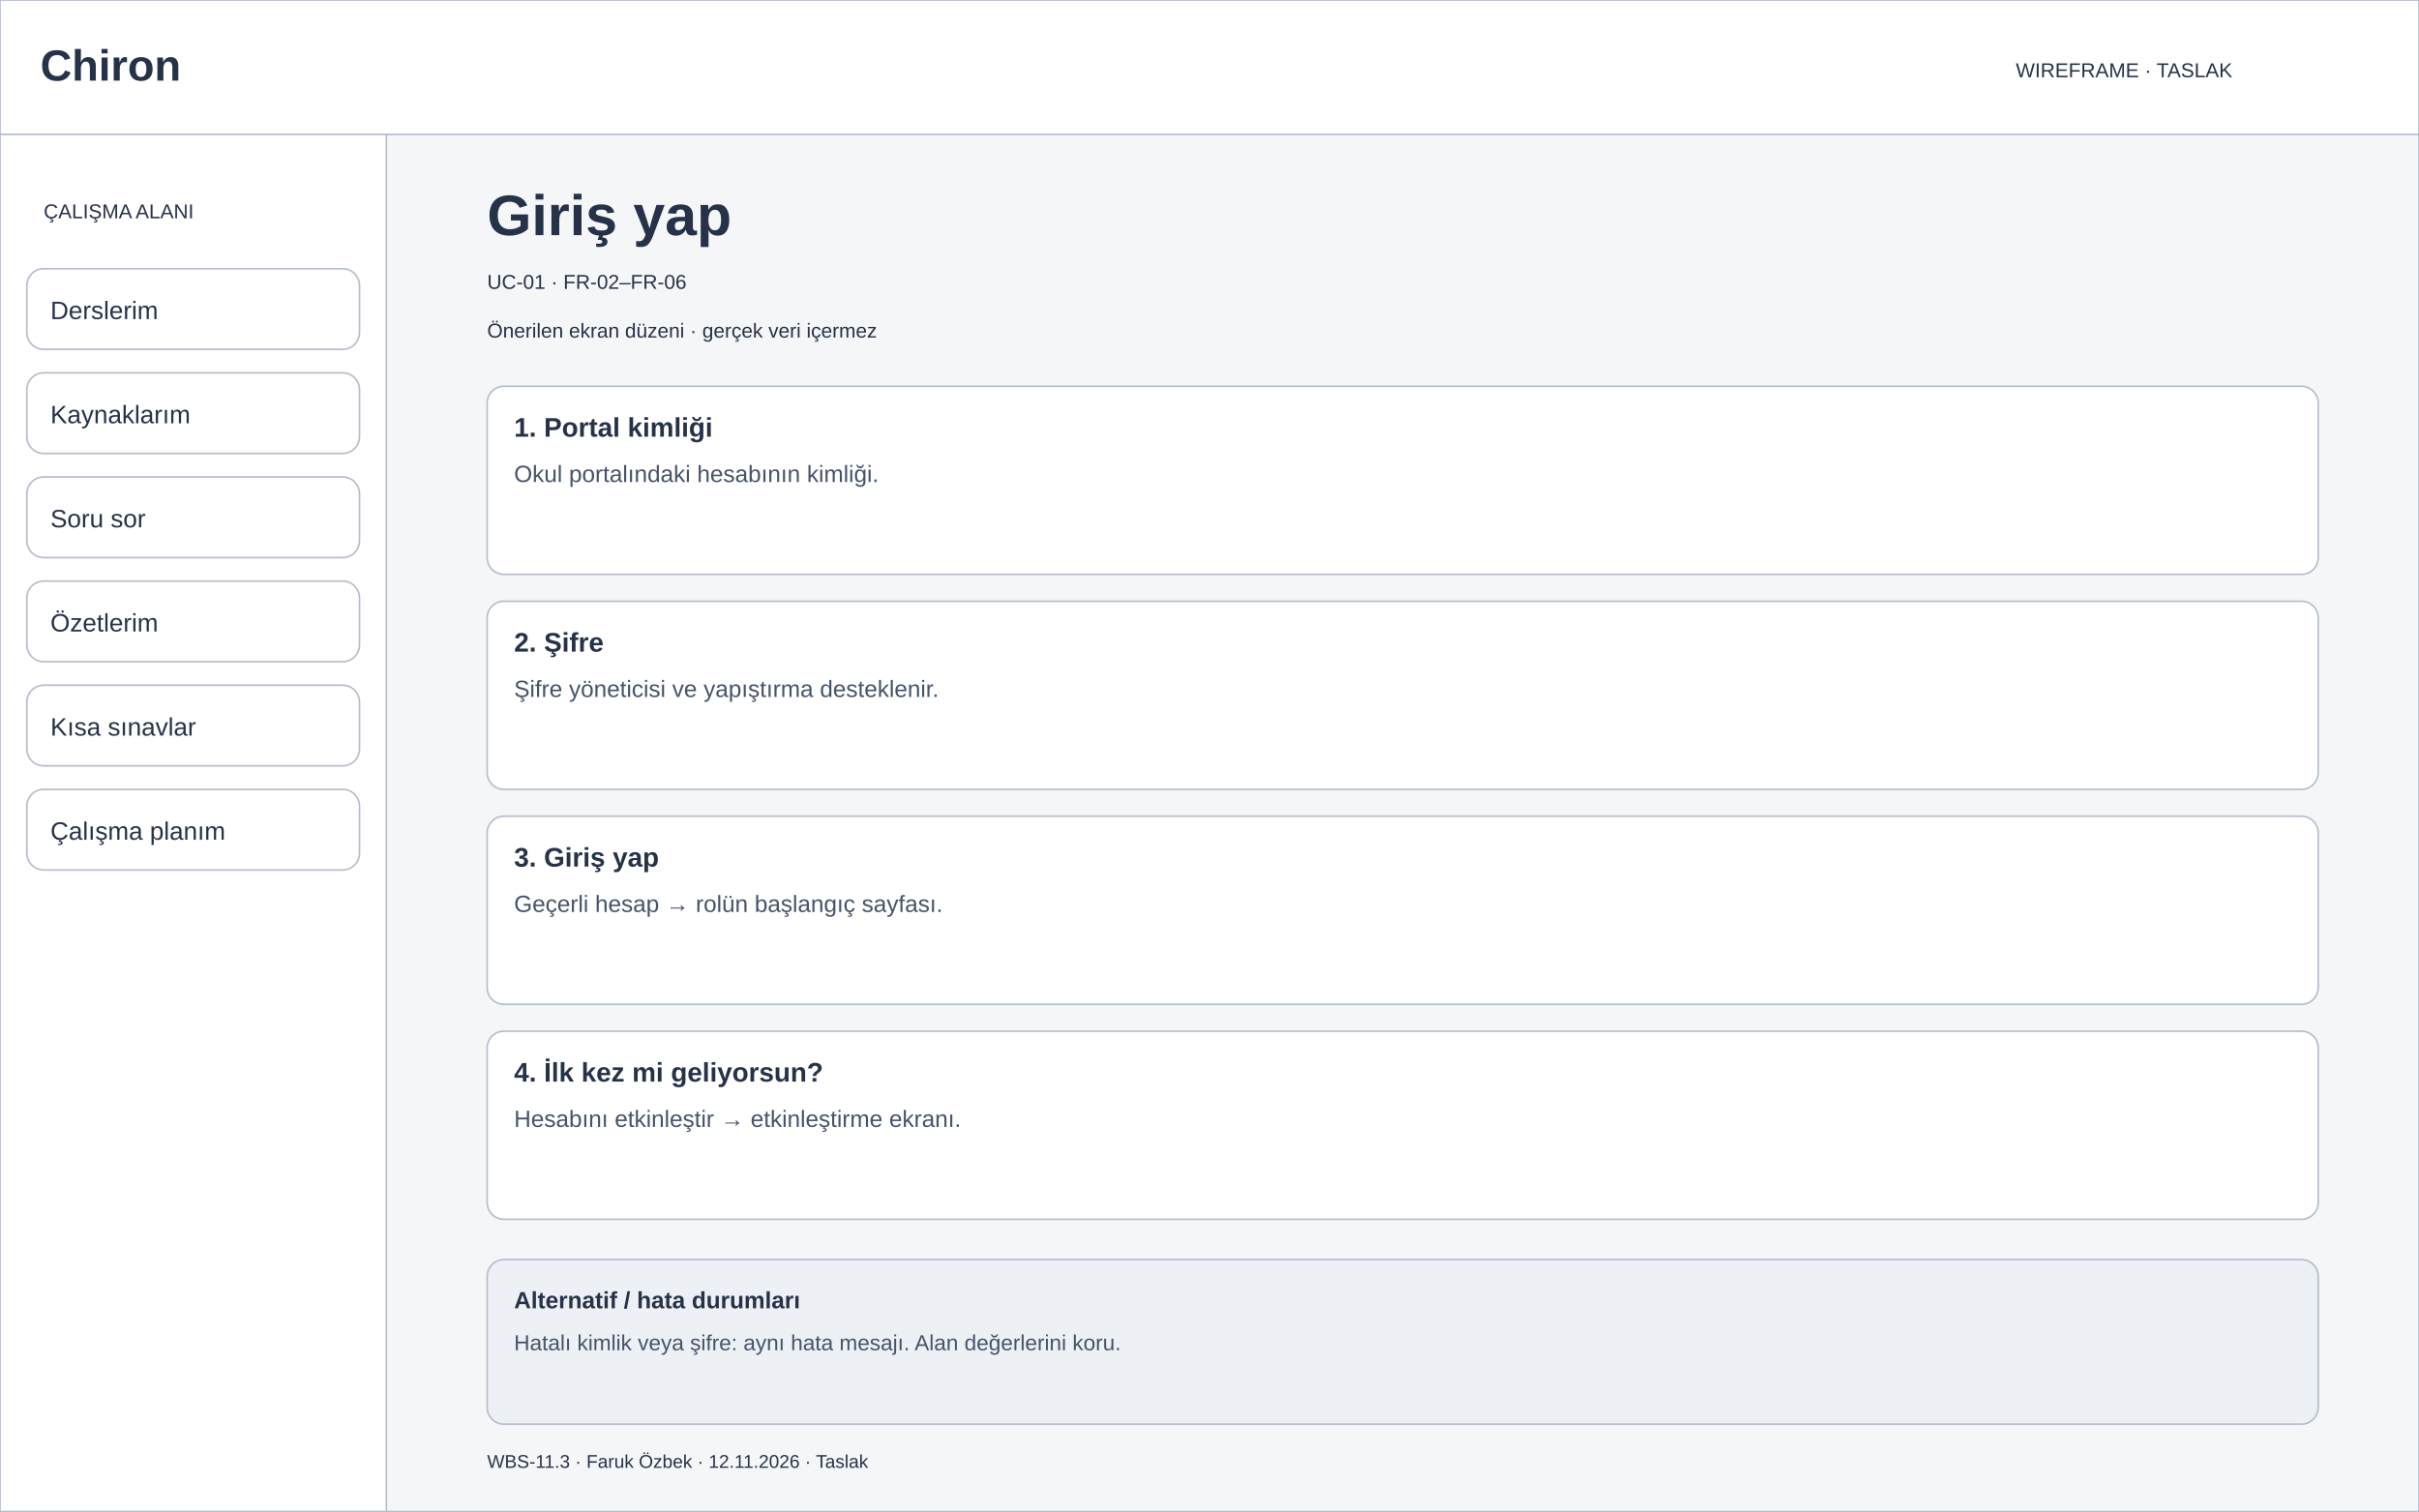
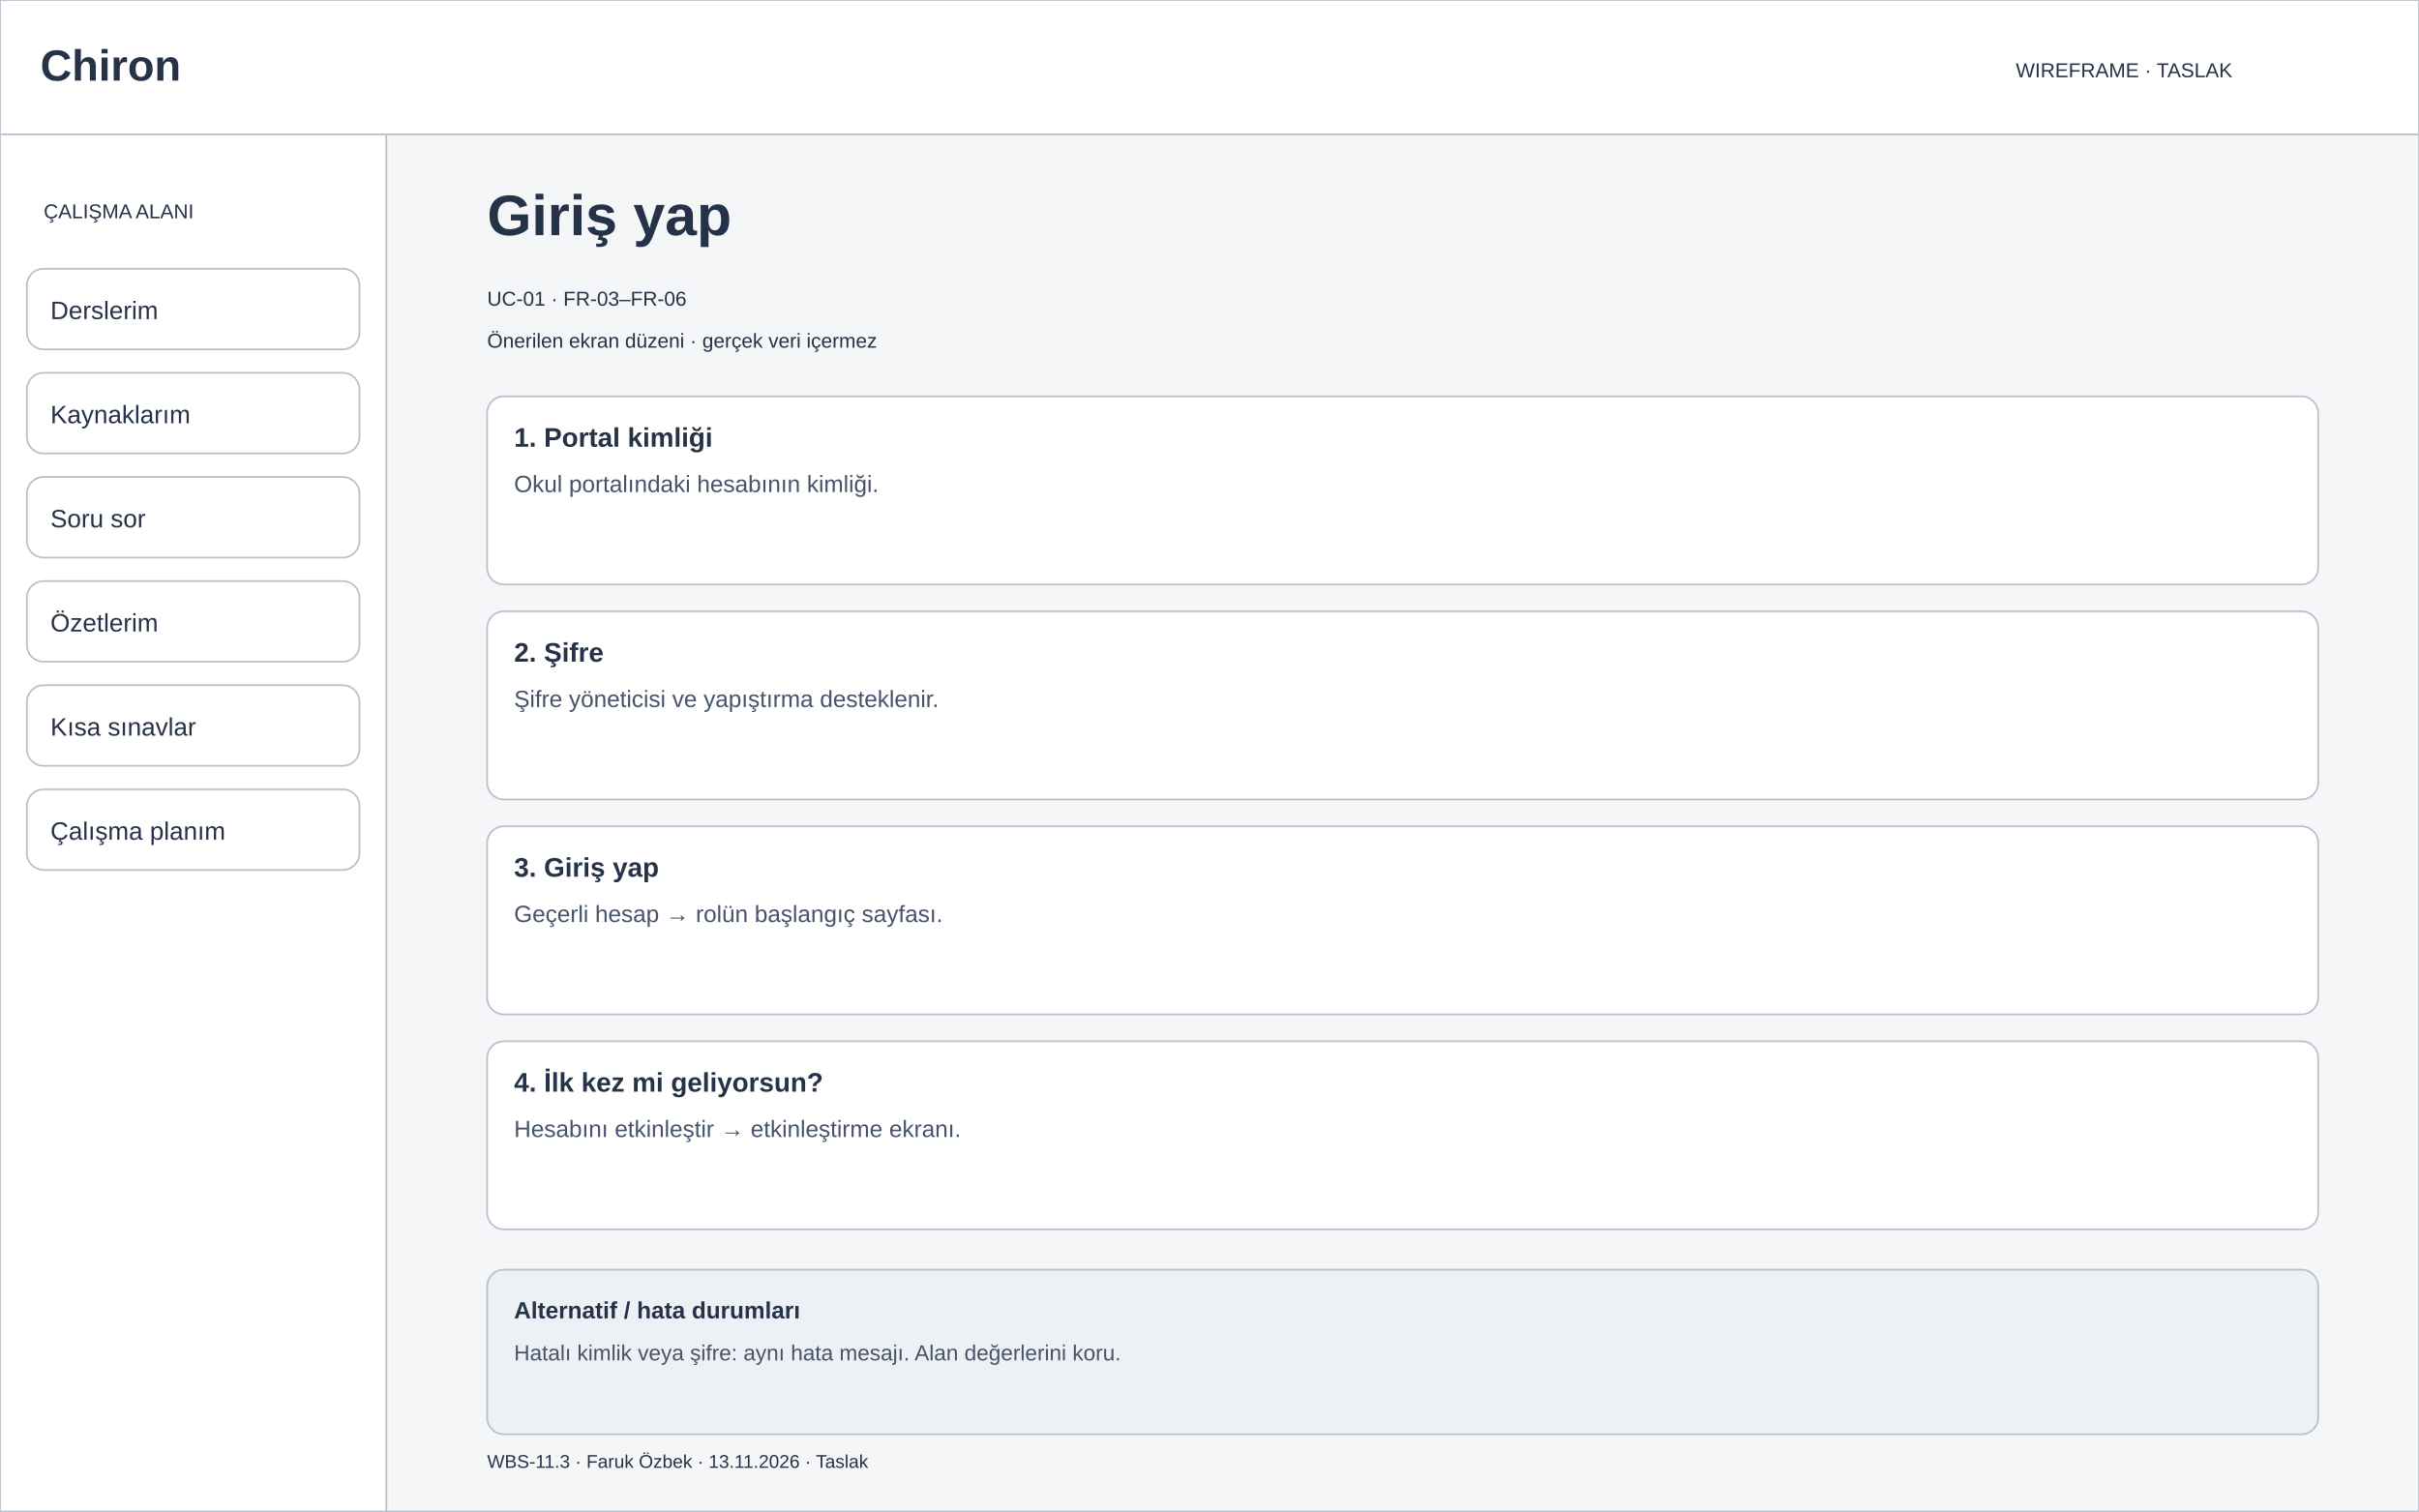
<svg xmlns="http://www.w3.org/2000/svg" width="1440" height="900" viewBox="0 0 1440 900" role="img" aria-labelledby="title desc">
  <rect x="0" y="0" width="1440" height="900" rx="0" fill="#f5f6f8" stroke="#b7bfcc" />
  <rect x="0" y="0" width="1440" height="80" rx="0" fill="#fff" stroke="#b7bfcc" />
  <text x="24" y="48" font-family="Arial, sans-serif" font-size="26" fill="#263248" font-weight="700">Chiron</text>
  <text x="1200" y="46" font-family="Arial, sans-serif" font-size="12" fill="#263248" font-weight="400">WIREFRAME · TASLAK</text>
  <rect x="0" y="80" width="230" height="820" rx="0" fill="#fff" stroke="#b7bfcc" />
  <text x="26" y="130" font-family="Arial, sans-serif" font-size="12" fill="#263248" font-weight="400">ÇALIŞMA ALANI</text>
  <a href="index.html#courses" target="_top">
    <rect x="16" y="160" width="198" height="48" rx="10" fill="#fff" stroke="#b7bfcc" />
    <text x="30" y="190" font-family="Arial, sans-serif" font-size="15" fill="#263248" font-weight="400">Derslerim</text>
  </a>
  <a href="index.html#sources" target="_top">
    <rect x="16" y="222" width="198" height="48" rx="10" fill="#fff" stroke="#b7bfcc" />
    <text x="30" y="252" font-family="Arial, sans-serif" font-size="15" fill="#263248" font-weight="400">Kaynaklarım</text>
  </a>
  <a href="index.html#questions" target="_top">
    <rect x="16" y="284" width="198" height="48" rx="10" fill="#fff" stroke="#b7bfcc" />
    <text x="30" y="314" font-family="Arial, sans-serif" font-size="15" fill="#263248" font-weight="400">Soru sor</text>
  </a>
  <a href="index.html#summaries" target="_top">
    <rect x="16" y="346" width="198" height="48" rx="10" fill="#fff" stroke="#b7bfcc" />
    <text x="30" y="376" font-family="Arial, sans-serif" font-size="15" fill="#263248" font-weight="400">Özetlerim</text>
  </a>
  <a href="index.html#quiz" target="_top">
    <rect x="16" y="408" width="198" height="48" rx="10" fill="#fff" stroke="#b7bfcc" />
    <text x="30" y="438" font-family="Arial, sans-serif" font-size="15" fill="#263248" font-weight="400">Kısa sınavlar</text>
  </a>
  <a href="index.html#planner" target="_top">
    <rect x="16" y="470" width="198" height="48" rx="10" fill="#fff" stroke="#b7bfcc" />
    <text x="30" y="500" font-family="Arial, sans-serif" font-size="15" fill="#263248" font-weight="400">Çalışma planım</text>
  </a>
  <text x="290" y="140" font-family="Arial, sans-serif" font-size="34" fill="#263248" font-weight="700">Giriş yap</text>
-   <text x="290" y="172" font-family="Arial, sans-serif" font-size="12" fill="#263248" font-weight="400">UC-01 · FR-02–FR-06</text>
-   <text x="290" y="201" font-family="Arial, sans-serif" font-size="12" fill="#263248" font-weight="400">Önerilen ekran düzeni · gerçek veri içermez</text>
-   <rect x="290" y="230" width="1090" height="112" rx="10" fill="#fff" stroke="#b7bfcc" />
-   <text x="306" y="260" font-family="Arial, sans-serif" font-size="16" fill="#263248" font-weight="700">1. Portal kimliği</text>
-   <text x="306" y="287" font-family="Arial, sans-serif" font-size="14" fill="#46536a" font-weight="400">Okul portalındaki hesabının kimliği.</text>
-   <rect x="290" y="358" width="1090" height="112" rx="10" fill="#fff" stroke="#b7bfcc" />
-   <text x="306" y="388" font-family="Arial, sans-serif" font-size="16" fill="#263248" font-weight="700">2. Şifre</text>
-   <text x="306" y="415" font-family="Arial, sans-serif" font-size="14" fill="#46536a" font-weight="400">Şifre yöneticisi ve yapıştırma desteklenir.</text>
-   <rect x="290" y="486" width="1090" height="112" rx="10" fill="#fff" stroke="#b7bfcc" />
-   <text x="306" y="516" font-family="Arial, sans-serif" font-size="16" fill="#263248" font-weight="700">3. Giriş yap</text>
-   <text x="306" y="543" font-family="Arial, sans-serif" font-size="14" fill="#46536a" font-weight="400">Geçerli hesap → rolün başlangıç sayfası.</text>
-   <rect x="290" y="614" width="1090" height="112" rx="10" fill="#fff" stroke="#b7bfcc" />
-   <text x="306" y="644" font-family="Arial, sans-serif" font-size="16" fill="#263248" font-weight="700">4. İlk kez mi geliyorsun?</text>
-   <text x="306" y="671" font-family="Arial, sans-serif" font-size="14" fill="#46536a" font-weight="400">Hesabını etkinleştir → etkinleştirme ekranı.</text>
-   <rect x="290" y="750" width="1090" height="98" rx="10" fill="#edf0f4" stroke="#b7bfcc" />
-   <text x="306" y="779" font-family="Arial, sans-serif" font-size="14" fill="#263248" font-weight="700">Alternatif / hata durumları</text>
-   <text x="306" y="804" font-family="Arial, sans-serif" font-size="13" fill="#46536a" font-weight="400">Hatalı kimlik veya şifre: aynı hata mesajı. Alan değerlerini koru.</text>
-   <text x="290" y="874" font-family="Arial, sans-serif" font-size="11" fill="#263248" font-weight="400">WBS-11.3 · Faruk Özbek · 12.11.2026 · Taslak</text>
+   <text x="290" y="182" font-family="Arial, sans-serif" font-size="12" fill="#263248" font-weight="400">UC-01 · FR-03–FR-06</text>
+   <text x="290" y="207" font-family="Arial, sans-serif" font-size="12" fill="#263248" font-weight="400">Önerilen ekran düzeni · gerçek veri içermez</text>
+   <rect x="290" y="236" width="1090" height="112" rx="10" fill="#fff" stroke="#b7bfcc" />
+   <text x="306" y="266" font-family="Arial, sans-serif" font-size="16" fill="#263248" font-weight="700">1. Portal kimliği</text>
+   <text x="306" y="293" font-family="Arial, sans-serif" font-size="14" fill="#46536a" font-weight="400">Okul portalındaki hesabının kimliği.</text>
+   <rect x="290" y="364" width="1090" height="112" rx="10" fill="#fff" stroke="#b7bfcc" />
+   <text x="306" y="394" font-family="Arial, sans-serif" font-size="16" fill="#263248" font-weight="700">2. Şifre</text>
+   <text x="306" y="421" font-family="Arial, sans-serif" font-size="14" fill="#46536a" font-weight="400">Şifre yöneticisi ve yapıştırma desteklenir.</text>
+   <rect x="290" y="492" width="1090" height="112" rx="10" fill="#fff" stroke="#b7bfcc" />
+   <text x="306" y="522" font-family="Arial, sans-serif" font-size="16" fill="#263248" font-weight="700">3. Giriş yap</text>
+   <text x="306" y="549" font-family="Arial, sans-serif" font-size="14" fill="#46536a" font-weight="400">Geçerli hesap → rolün başlangıç sayfası.</text>
+   <rect x="290" y="620" width="1090" height="112" rx="10" fill="#fff" stroke="#b7bfcc" />
+   <text x="306" y="650" font-family="Arial, sans-serif" font-size="16" fill="#263248" font-weight="700">4. İlk kez mi geliyorsun?</text>
+   <text x="306" y="677" font-family="Arial, sans-serif" font-size="14" fill="#46536a" font-weight="400">Hesabını etkinleştir → etkinleştirme ekranı.</text>
+   <rect x="290" y="756" width="1090" height="98" rx="10" fill="#edf0f4" stroke="#b7bfcc" />
+   <text x="306" y="785" font-family="Arial, sans-serif" font-size="14" fill="#263248" font-weight="700">Alternatif / hata durumları</text>
+   <text x="306" y="810" font-family="Arial, sans-serif" font-size="13" fill="#46536a" font-weight="400">Hatalı kimlik veya şifre: aynı hata mesajı. Alan değerlerini koru.</text>
+   <text x="290" y="874" font-family="Arial, sans-serif" font-size="11" fill="#263248" font-weight="400">WBS-11.3 · Faruk Özbek · 13.11.2026 · Taslak</text>
</svg>
